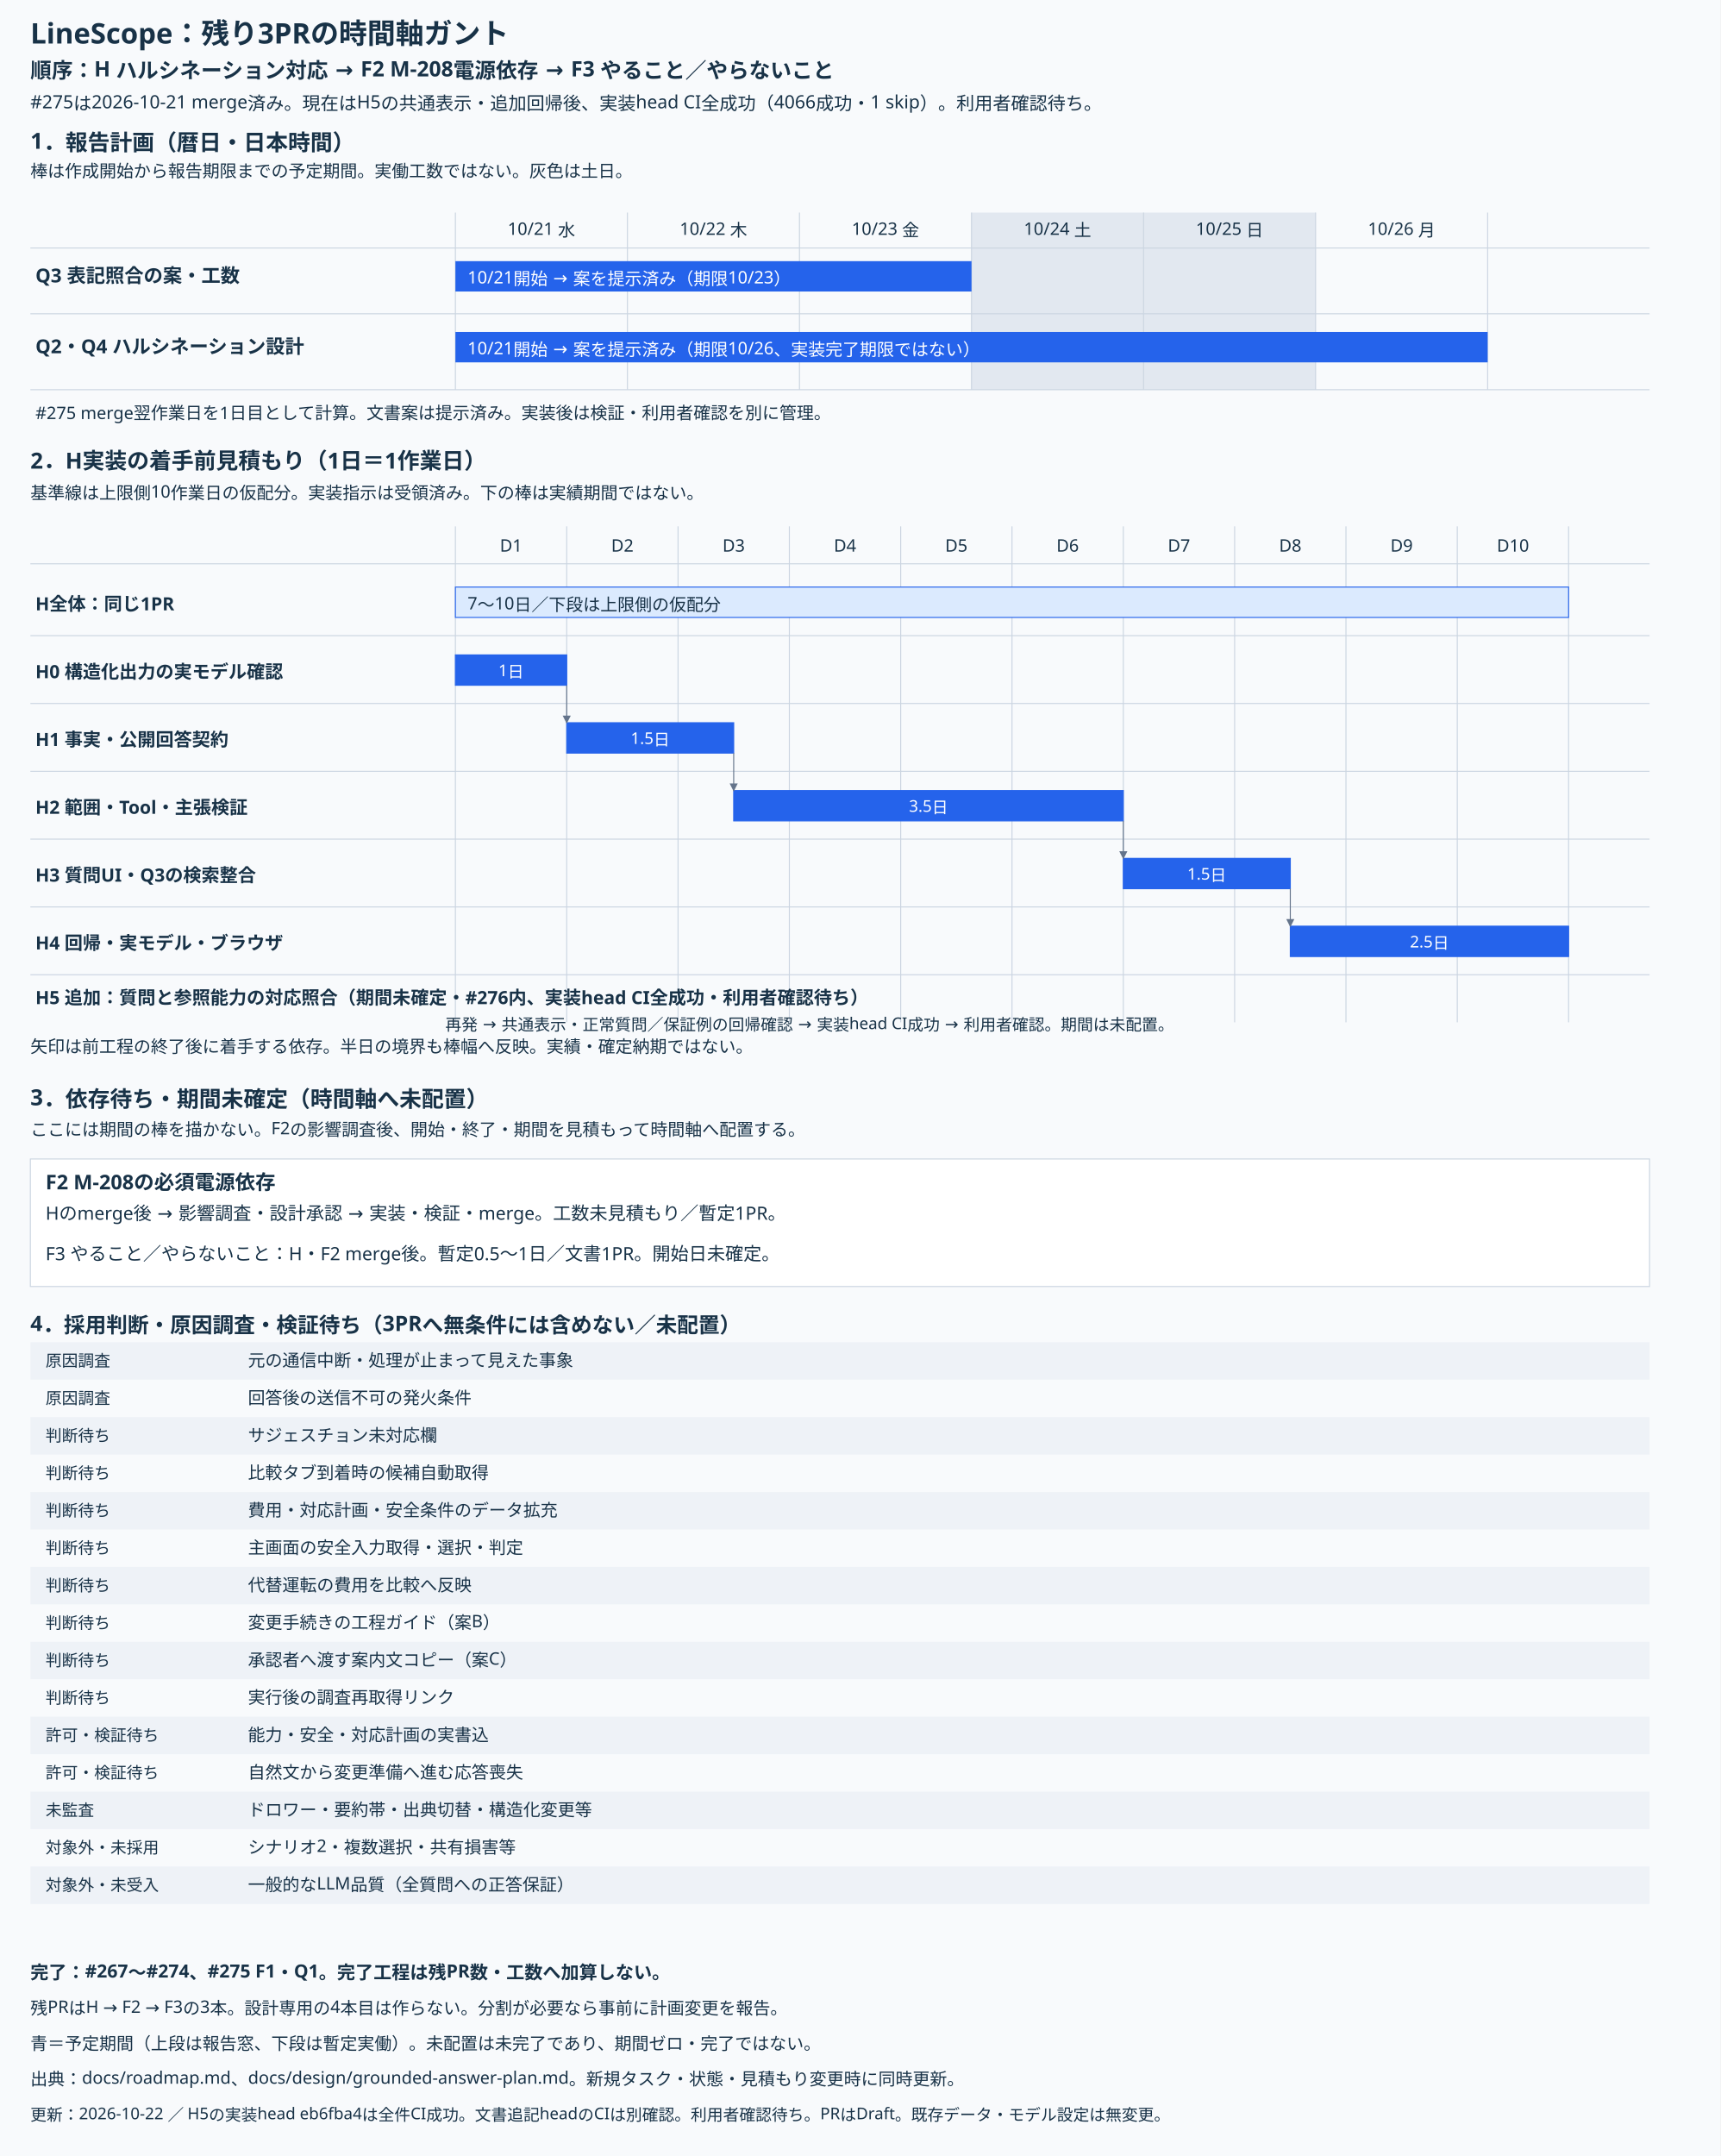
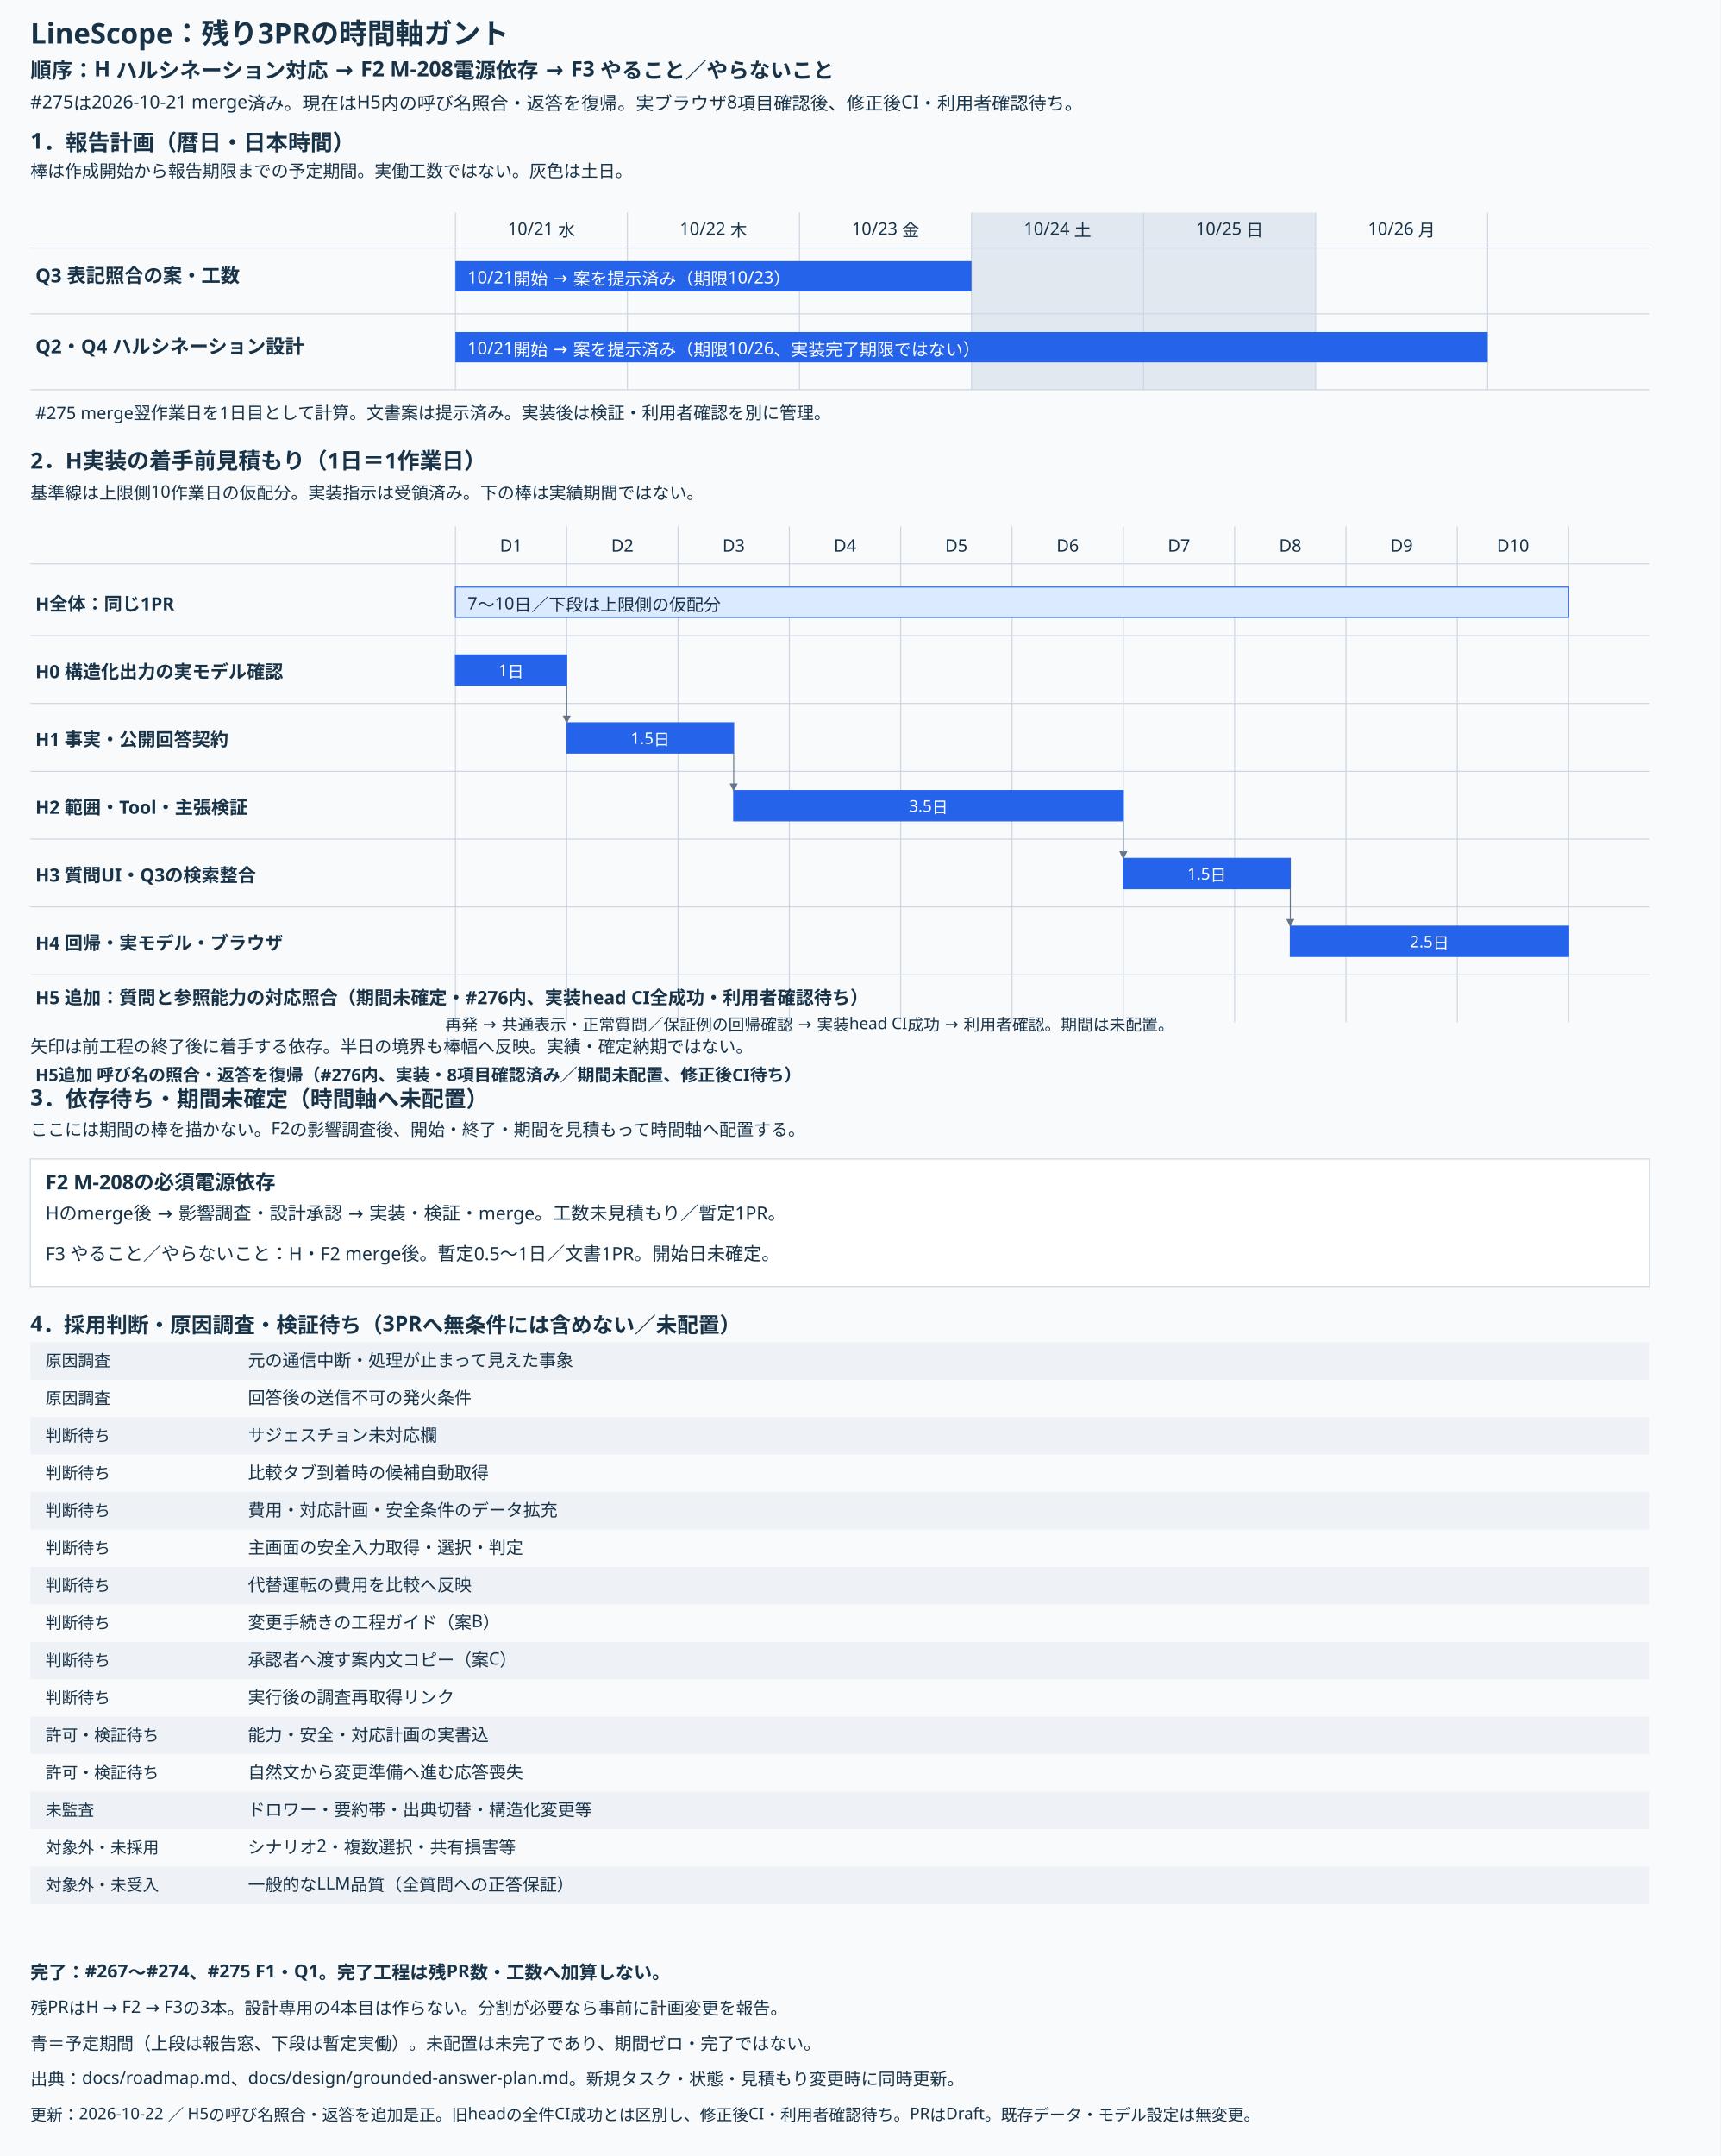
<svg xmlns="http://www.w3.org/2000/svg" width="1700" height="2130" viewBox="0 0 1700 2130" role="img" aria-labelledby="title desc">
  <defs>
    <marker id="arrow" markerWidth="8" markerHeight="8" refX="7" refY="4" orient="auto">
      <path d="M0 0L8 4L0 8" fill="#64748b" />
    </marker>
  </defs>
  <rect width="1700" height="2130" fill="#f8fafc" />
  <g font-family="sans-serif" fill="#183247">
    <text x="30" y="43" font-size="28" font-weight="bold">LineScope：残り3PRの時間軸ガント</text>
    <text x="30" y="77" font-size="21" font-weight="bold">順序：H ハルシネーション対応 → F2 M-208電源依存 → F3 やること／やらないこと</text>
-     <text x="30" y="107" font-size="18">#275は2026-10-21 merge済み。現在はH5の共通表示・追加回帰後、実装head CI全成功（4066成功・1 skip）。利用者確認待ち。</text>
+     <text x="30" y="107" font-size="18">#275は2026-10-21 merge済み。現在はH5内の呼び名照合・返答を復帰。実ブラウザ8項目確認後、修正後CI・利用者確認待ち。</text>
    <text x="30" y="147" font-size="22" font-weight="bold">1．報告計画（暦日・日本時間）</text>
    <text x="30" y="175" font-size="17">棒は作成開始から報告期限までの予定期間。実働工数ではない。灰色は土日。</text>
    <path d="M450 210L450 385" fill="none" stroke="#cbd5e1" />
    <text x="535.0" y="232" font-size="17" text-anchor="middle">10/21 水</text>
    <path d="M620 210L620 385" fill="none" stroke="#cbd5e1" />
    <text x="705.0" y="232" font-size="17" text-anchor="middle">10/22 木</text>
    <path d="M790 210L790 385" fill="none" stroke="#cbd5e1" />
    <text x="875.0" y="232" font-size="17" text-anchor="middle">10/23 金</text>
    <rect x="960" y="210" width="170" height="175" fill="#e2e8f0" />
    <path d="M960 210L960 385" fill="none" stroke="#cbd5e1" />
    <text x="1045.0" y="232" font-size="17" text-anchor="middle">10/24 土</text>
    <rect x="1130" y="210" width="170" height="175" fill="#e2e8f0" />
    <path d="M1130 210L1130 385" fill="none" stroke="#cbd5e1" />
    <text x="1215.0" y="232" font-size="17" text-anchor="middle">10/25 日</text>
    <path d="M1300 210L1300 385" fill="none" stroke="#cbd5e1" />
    <text x="1385.0" y="232" font-size="17" text-anchor="middle">10/26 月</text>
    <path d="M1470 210L1470 385" fill="none" stroke="#cbd5e1" />
    <path d="M30 245L1630 245" fill="none" stroke="#cbd5e1" />
    <path d="M30 310L1630 310" fill="none" stroke="#cbd5e1" />
    <path d="M30 385L1630 385" fill="none" stroke="#cbd5e1" />
    <text x="35" y="279" font-size="19" font-weight="bold">Q3 表記照合の案・工数</text>
    <rect x="450" y="258" width="510" height="30" fill="#2563eb" />
    <text x="462" y="280" font-size="17" fill="white">10/21開始 → 案を提示済み（期限10/23）</text>
    <text x="35" y="349" font-size="19" font-weight="bold">Q2・Q4 ハルシネーション設計</text>
    <rect x="450" y="328" width="1020" height="30" fill="#2563eb" />
    <text x="462" y="350" font-size="17" fill="white">10/21開始 → 案を提示済み（期限10/26、実装完了期限ではない）</text>
    <text x="35" y="414" font-size="17">#275 merge翌作業日を1日目として計算。文書案は提示済み。実装後は検証・利用者確認を別に管理。</text>
    <text x="30" y="463" font-size="22" font-weight="bold">2．H実装の着手前見積もり（1日＝1作業日）</text>
    <text x="30" y="493" font-size="17">基準線は上限側10作業日の仮配分。実装指示は受領済み。下の棒は実績期間ではない。</text>
    <path d="M450 520L450 1010" fill="none" stroke="#cbd5e1" />
    <path d="M560 520L560 1010" fill="none" stroke="#cbd5e1" />
    <path d="M670 520L670 1010" fill="none" stroke="#cbd5e1" />
    <path d="M780 520L780 1010" fill="none" stroke="#cbd5e1" />
    <path d="M890 520L890 1010" fill="none" stroke="#cbd5e1" />
    <path d="M1000 520L1000 1010" fill="none" stroke="#cbd5e1" />
    <path d="M1110 520L1110 1010" fill="none" stroke="#cbd5e1" />
    <path d="M1220 520L1220 1010" fill="none" stroke="#cbd5e1" />
    <path d="M1330 520L1330 1010" fill="none" stroke="#cbd5e1" />
    <path d="M1440 520L1440 1010" fill="none" stroke="#cbd5e1" />
    <path d="M1550 520L1550 1010" fill="none" stroke="#cbd5e1" />
    <text x="505.0" y="545" font-size="17" text-anchor="middle">D1</text>
    <text x="615.0" y="545" font-size="17" text-anchor="middle">D2</text>
    <text x="725.0" y="545" font-size="17" text-anchor="middle">D3</text>
    <text x="835.0" y="545" font-size="17" text-anchor="middle">D4</text>
    <text x="945.0" y="545" font-size="17" text-anchor="middle">D5</text>
    <text x="1055.0" y="545" font-size="17" text-anchor="middle">D6</text>
    <text x="1165.0" y="545" font-size="17" text-anchor="middle">D7</text>
    <text x="1275.0" y="545" font-size="17" text-anchor="middle">D8</text>
    <text x="1385.0" y="545" font-size="17" text-anchor="middle">D9</text>
    <text x="1495.0" y="545" font-size="17" text-anchor="middle">D10</text>
    <path d="M30 557L1630 557" fill="none" stroke="#cbd5e1" />
    <text x="35" y="603" font-size="18" font-weight="bold">H全体：同じ1PR</text>
    <rect x="450" y="580" width="1100" height="30" fill="#dbeafe" stroke="#2563eb" />
    <text x="462" y="602" font-size="17">7〜10日／下段は上限側の仮配分</text>
    <path d="M30 628L1630 628" fill="none" stroke="#cbd5e1" />
    <text x="35" y="670" font-size="18" font-weight="bold">H0 構造化出力の実モデル確認</text>
    <rect x="450" y="647" width="110" height="30" fill="#2563eb" stroke="#2563eb" />
    <text x="505.0" y="668" font-size="16" fill="white" text-anchor="middle">1日</text>
    <path d="M30 695L1630 695" fill="none" stroke="#cbd5e1" />
    <text x="35" y="737" font-size="18" font-weight="bold">H1 事実・公開回答契約</text>
    <rect x="560" y="714" width="165.0" height="30" fill="#2563eb" stroke="#2563eb" />
    <text x="642.5" y="735" font-size="16" fill="white" text-anchor="middle">1.5日</text>
    <path d="M560 677V706H560V714" fill="none" stroke="#64748b" marker-end="url(#arrow)" />
    <path d="M30 762L1630 762" fill="none" stroke="#cbd5e1" />
    <text x="35" y="804" font-size="18" font-weight="bold">H2 範囲・Tool・主張検証</text>
    <rect x="725.0" y="781" width="385.0" height="30" fill="#2563eb" stroke="#2563eb" />
    <text x="917.5" y="802" font-size="16" fill="white" text-anchor="middle">3.5日</text>
    <path d="M725.0 744V773H725.0V781" fill="none" stroke="#64748b" marker-end="url(#arrow)" />
    <path d="M30 829L1630 829" fill="none" stroke="#cbd5e1" />
    <text x="35" y="871" font-size="18" font-weight="bold">H3 質問UI・Q3の検索整合</text>
    <rect x="1110" y="848" width="165.0" height="30" fill="#2563eb" stroke="#2563eb" />
    <text x="1192.5" y="869" font-size="16" fill="white" text-anchor="middle">1.5日</text>
    <path d="M1110.0 811V840H1110V848" fill="none" stroke="#64748b" marker-end="url(#arrow)" />
    <path d="M30 896L1630 896" fill="none" stroke="#cbd5e1" />
    <text x="35" y="938" font-size="18" font-weight="bold">H4 回帰・実モデル・ブラウザ</text>
    <rect x="1275.0" y="915" width="275.0" height="30" fill="#2563eb" stroke="#2563eb" />
    <text x="1412.5" y="936" font-size="16" fill="white" text-anchor="middle">2.5日</text>
    <path d="M1275.0 878V907H1275.0V915" fill="none" stroke="#64748b" marker-end="url(#arrow)" />
    <path d="M30 963L1630 963" fill="none" stroke="#cbd5e1" />
    <text x="35" y="992" font-size="18" font-weight="bold">H5 追加：質問と参照能力の対応照合（期間未確定・#276内、実装head CI全成功・利用者確認待ち）</text>
    <text x="440" y="1018" font-size="16">再発 → 共通表示・正常質問／保証例の回帰確認 → 実装head CI成功 → 利用者確認。期間は未配置。</text>
    <text x="30" y="1040" font-size="17">矢印は前工程の終了後に着手する依存。半日の境界も棒幅へ反映。実績・確定納期ではない。</text>
+     <text x="35" y="1068" font-size="17" font-weight="bold">H5追加 呼び名の照合・返答を復帰（#276内、実装・8項目確認済み／期間未配置、修正後CI待ち）</text>
    <text x="30" y="1092" font-size="22" font-weight="bold">3．依存待ち・期間未確定（時間軸へ未配置）</text>
    <text x="30" y="1122" font-size="17">ここには期間の棒を描かない。F2の影響調査後、開始・終了・期間を見積もって時間軸へ配置する。</text>
    <rect x="30" y="1145" width="1600" height="126" fill="white" stroke="#cbd5e1" />
    <text x="45" y="1175" font-size="20" font-weight="bold">F2 M-208の必須電源依存</text>
    <text x="45" y="1205" font-size="18">Hのmerge後 → 影響調査・設計承認 → 実装・検証・merge。工数未見積もり／暫定1PR。</text>
    <text x="45" y="1245" font-size="18">F3 やること／やらないこと：H・F2 merge後。暫定0.5〜1日／文書1PR。開始日未確定。</text>
    <text x="30" y="1315" font-size="21" font-weight="bold">4．採用判断・原因調査・検証待ち（3PRへ無条件には含めない／未配置）</text>
    <rect x="30" y="1326" width="1600" height="37" fill="#eef2f7" />
    <text x="45" y="1350" font-size="16">原因調査</text>
    <text x="245" y="1350" font-size="17">元の通信中断・処理が止まって見えた事象</text>
    <text x="45" y="1387" font-size="16">原因調査</text>
    <text x="245" y="1387" font-size="17">回答後の送信不可の発火条件</text>
    <rect x="30" y="1400" width="1600" height="37" fill="#eef2f7" />
    <text x="45" y="1424" font-size="16">判断待ち</text>
    <text x="245" y="1424" font-size="17">サジェスチョン未対応欄</text>
    <text x="45" y="1461" font-size="16">判断待ち</text>
    <text x="245" y="1461" font-size="17">比較タブ到着時の候補自動取得</text>
    <rect x="30" y="1474" width="1600" height="37" fill="#eef2f7" />
    <text x="45" y="1498" font-size="16">判断待ち</text>
    <text x="245" y="1498" font-size="17">費用・対応計画・安全条件のデータ拡充</text>
    <text x="45" y="1535" font-size="16">判断待ち</text>
    <text x="245" y="1535" font-size="17">主画面の安全入力取得・選択・判定</text>
    <rect x="30" y="1548" width="1600" height="37" fill="#eef2f7" />
    <text x="45" y="1572" font-size="16">判断待ち</text>
    <text x="245" y="1572" font-size="17">代替運転の費用を比較へ反映</text>
    <text x="45" y="1609" font-size="16">判断待ち</text>
    <text x="245" y="1609" font-size="17">変更手続きの工程ガイド（案B）</text>
    <rect x="30" y="1622" width="1600" height="37" fill="#eef2f7" />
    <text x="45" y="1646" font-size="16">判断待ち</text>
    <text x="245" y="1646" font-size="17">承認者へ渡す案内文コピー（案C）</text>
    <text x="45" y="1683" font-size="16">判断待ち</text>
    <text x="245" y="1683" font-size="17">実行後の調査再取得リンク</text>
    <rect x="30" y="1696" width="1600" height="37" fill="#eef2f7" />
    <text x="45" y="1720" font-size="16">許可・検証待ち</text>
    <text x="245" y="1720" font-size="17">能力・安全・対応計画の実書込</text>
    <text x="45" y="1757" font-size="16">許可・検証待ち</text>
    <text x="245" y="1757" font-size="17">自然文から変更準備へ進む応答喪失</text>
    <rect x="30" y="1770" width="1600" height="37" fill="#eef2f7" />
    <text x="45" y="1794" font-size="16">未監査</text>
    <text x="245" y="1794" font-size="17">ドロワー・要約帯・出典切替・構造化変更等</text>
    <text x="45" y="1831" font-size="16">対象外・未採用</text>
    <text x="245" y="1831" font-size="17">シナリオ2・複数選択・共有損害等</text>
    <rect x="30" y="1844" width="1600" height="37" fill="#eef2f7" />
    <text x="45" y="1868" font-size="16">対象外・未受入</text>
    <text x="245" y="1868" font-size="17">一般的なLLM品質（全質問への正答保証）</text>
    <text x="30" y="1955" font-size="18" font-weight="bold">完了：#267〜#274、#275 F1・Q1。完了工程は残PR数・工数へ加算しない。</text>
    <text x="30" y="1990" font-size="17">残PRはH → F2 → F3の3本。設計専用の4本目は作らない。分割が必要なら事前に計画変更を報告。</text>
    <text x="30" y="2025" font-size="17">青＝予定期間（上段は報告窓、下段は暫定実働）。未配置は未完了であり、期間ゼロ・完了ではない。</text>
    <text x="30" y="2060" font-size="17">出典：docs/roadmap.md、docs/design/grounded-answer-plan.md。新規タスク・状態・見積もり変更時に同時更新。</text>
-     <text x="30" y="2095" font-size="16">更新：2026-10-22 ／ H5の実装head eb6fba4は全件CI成功。文書追記headのCIは別確認。利用者確認待ち。PRはDraft。既存データ・モデル設定は無変更。</text>
+     <text x="30" y="2095" font-size="16">更新：2026-10-22 ／ H5の呼び名照合・返答を追加是正。旧headの全件CI成功とは区別し、修正後CI・利用者確認待ち。PRはDraft。既存データ・モデル設定は無変更。</text>
  </g>
</svg>
